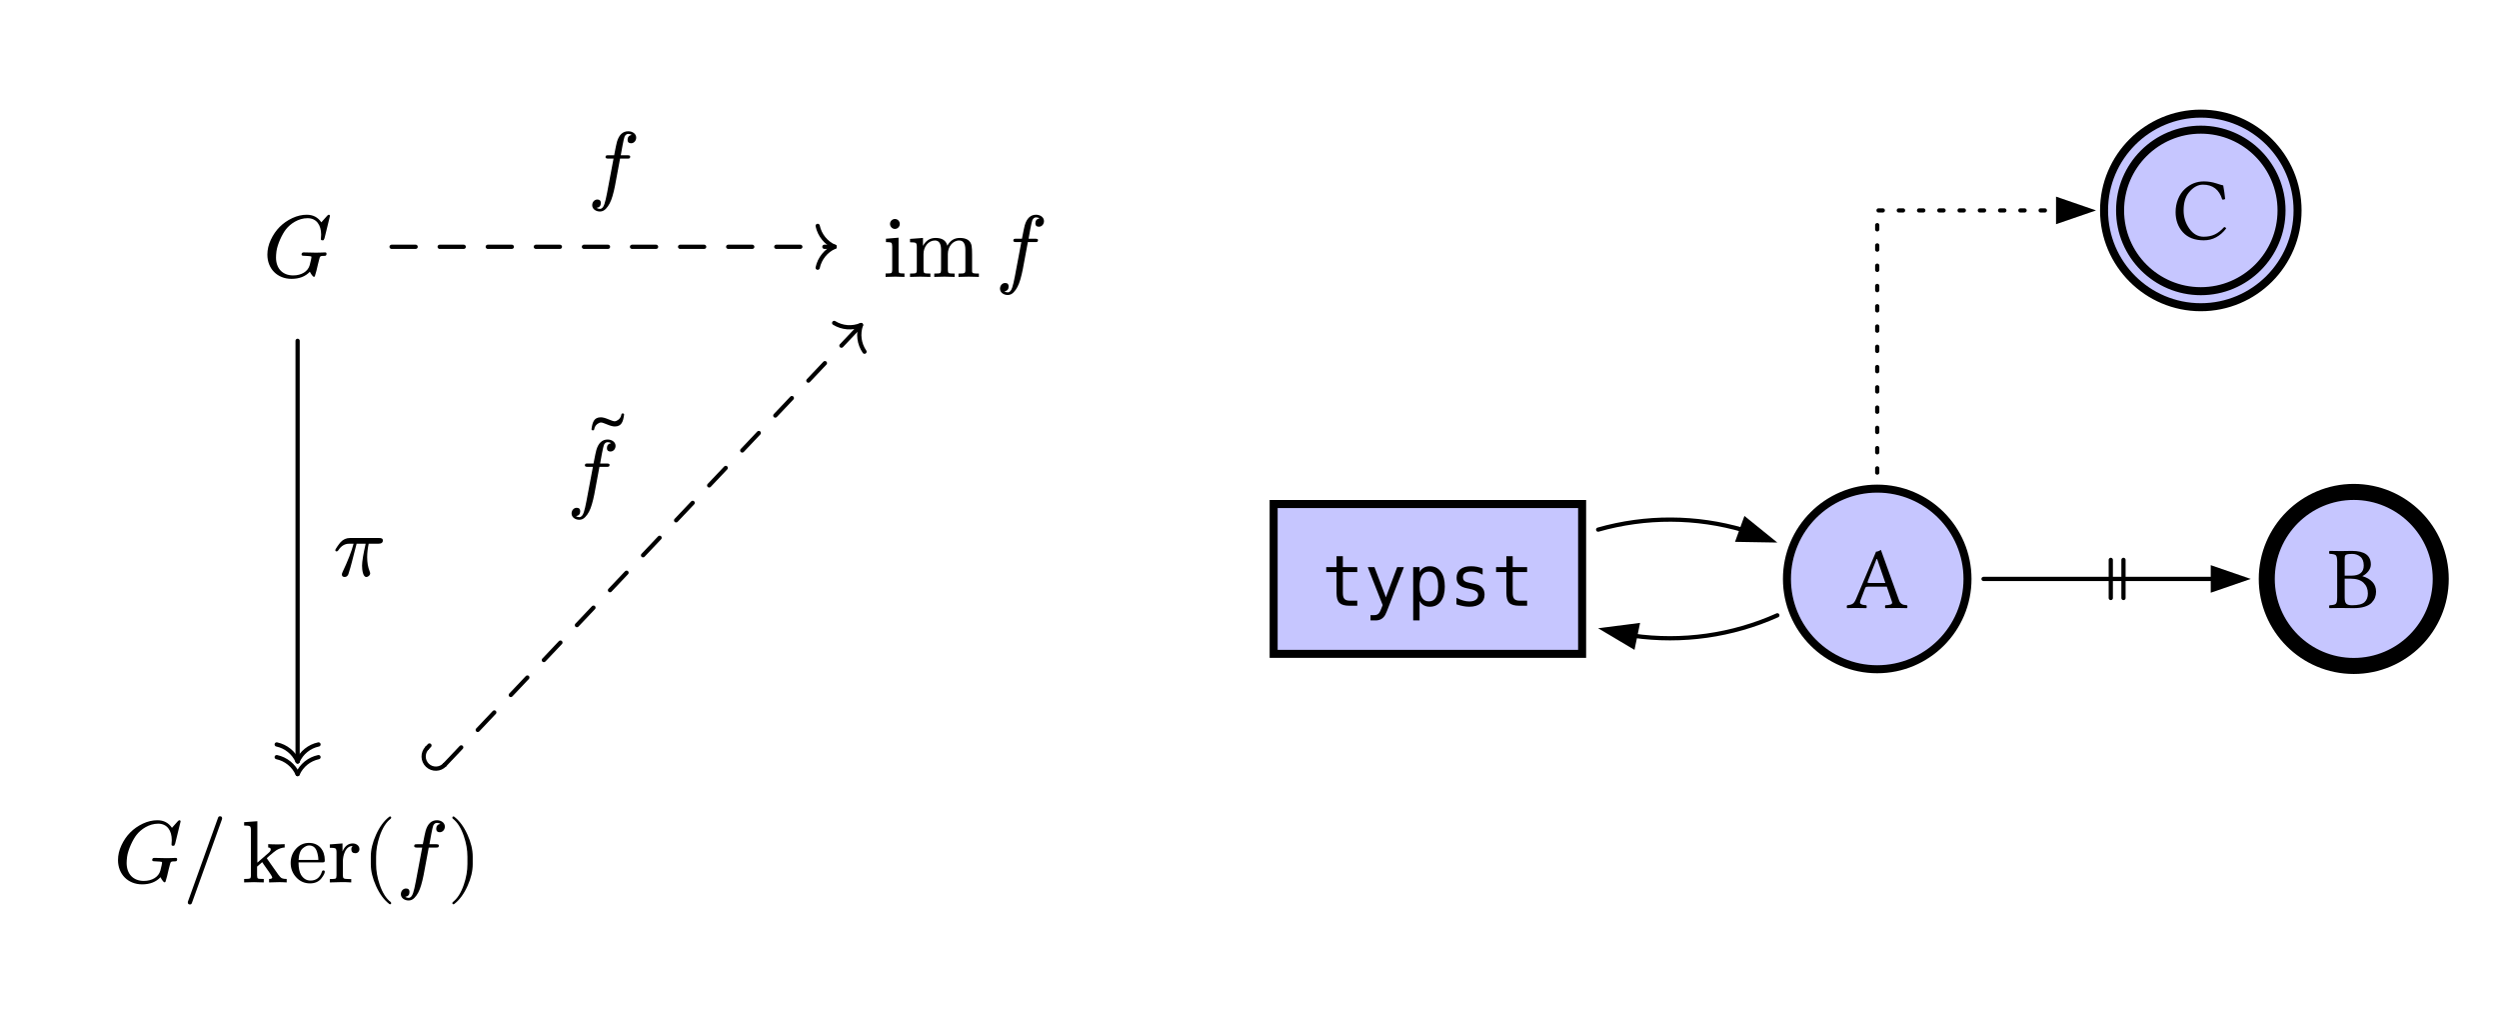
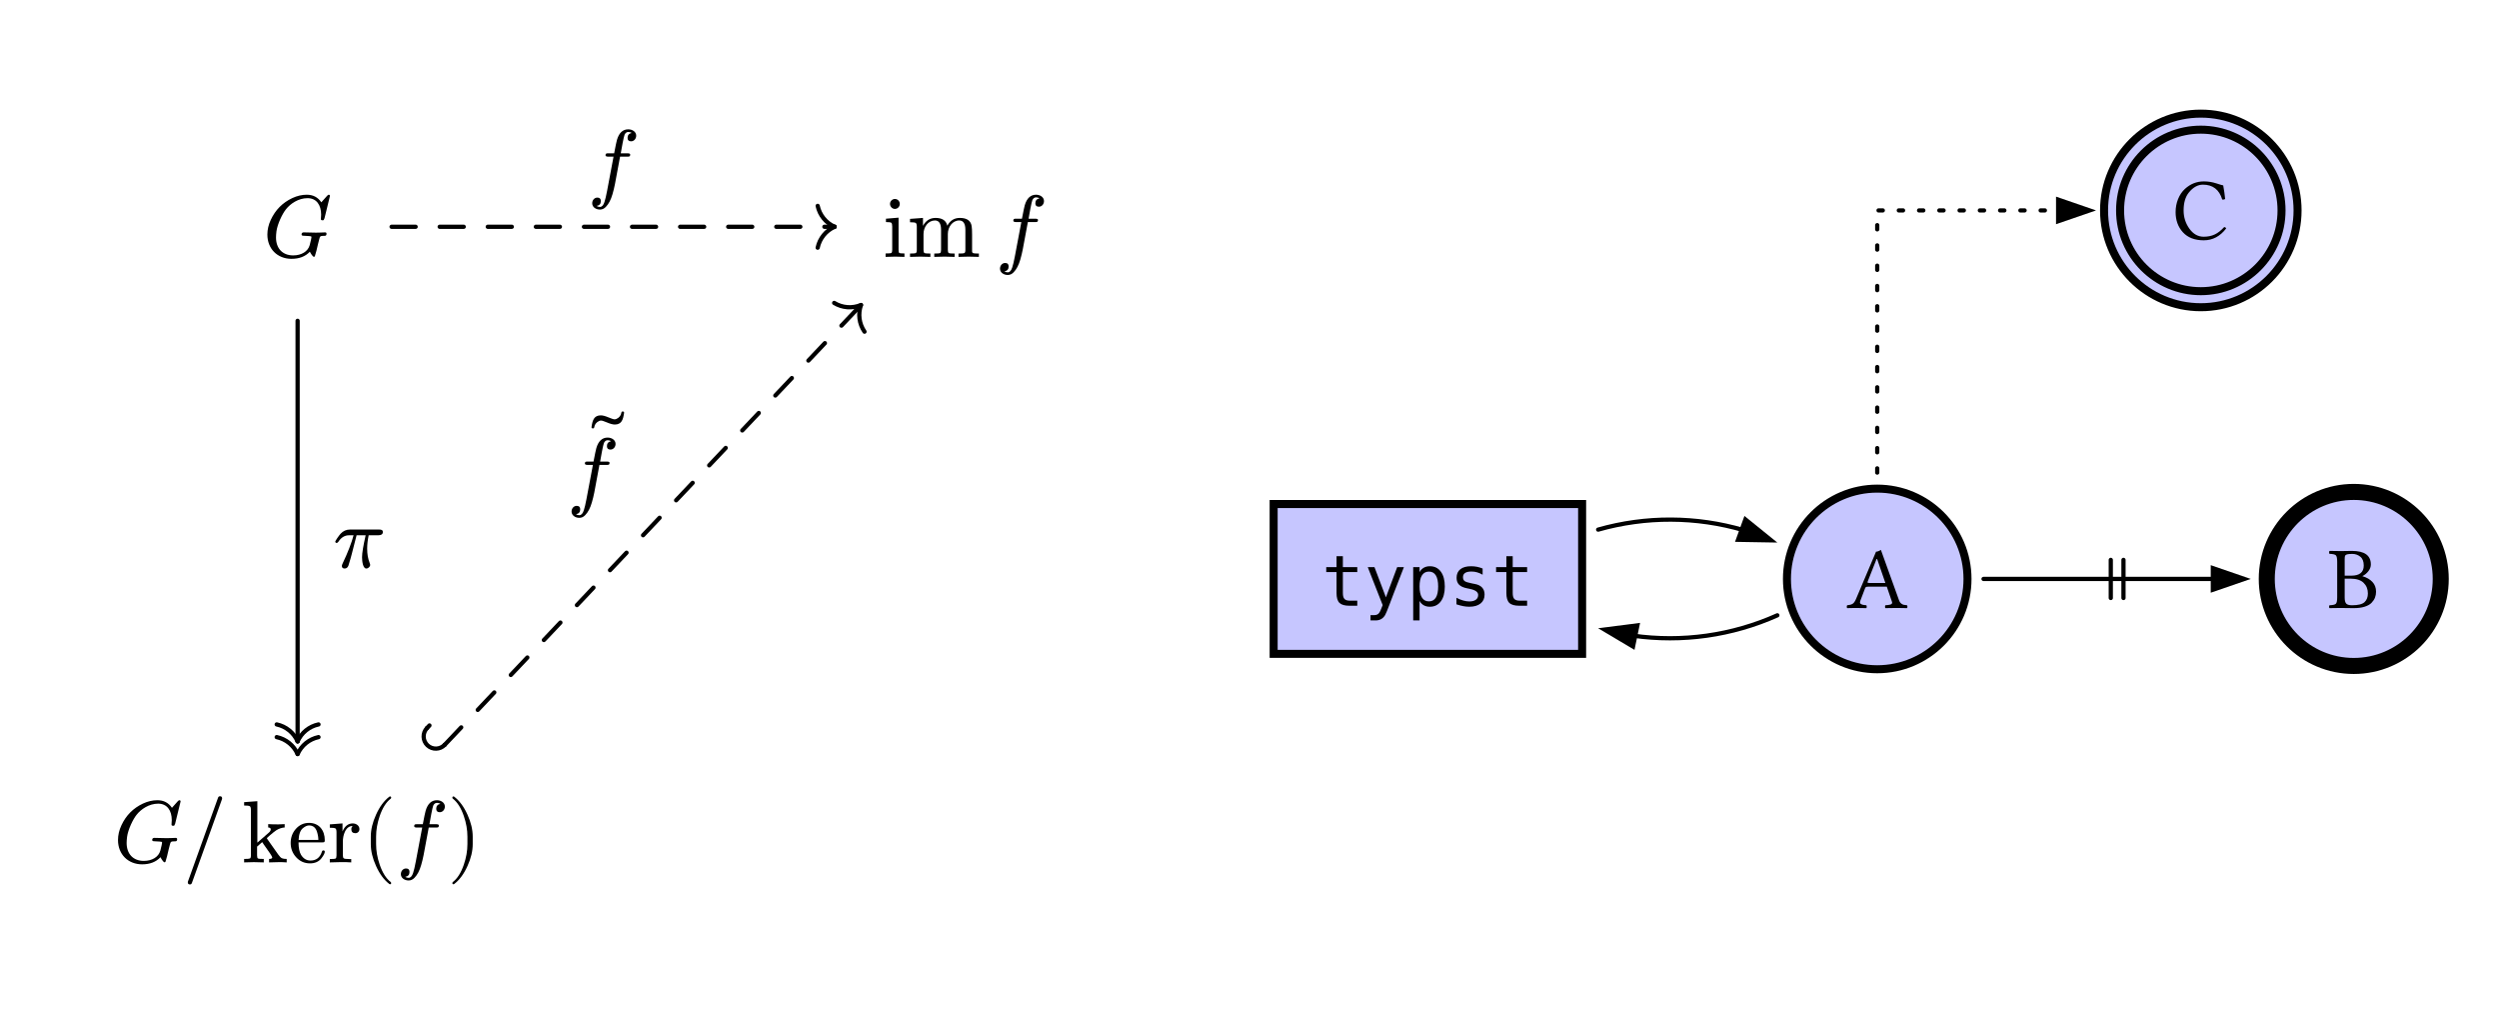
<svg xmlns="http://www.w3.org/2000/svg" xmlns:xlink="http://www.w3.org/1999/xlink" class="typst-doc" viewBox="0 0 623.623 255.118" width="623.623" height="255.118">
  <g>
    <g transform="translate(28.3465 28.3465)">
      <g class="typst-group">
        <g transform="matrix(2 0 0 2 0 0)">
          <g transform="translate(0 0)">
            <g class="typst-group">
              <g>
                <g transform="translate(0 0)">
                  <g class="typst-group">
                    <g>
                      <g transform="translate(0 0)">
                        <g class="typst-group">
                          <g>
-                             <g transform="translate(18.63767 12.8535)">
+                             <g transform="translate(18.63767 10.3565)">
                              <g class="typst-group">
                                <g>
                                  <g transform="translate(0 7.513)">
                                    <g class="typst-text" transform="scale(0.011 -0.011)">
                                      <use xlink:href="#g79D19BE13968DD9CB342F395E902C1C7" x="0" fill="#000000" />
                                    </g>
                                  </g>
                                </g>
                              </g>
                            </g>
-                             <g transform="translate(95.96404 12.8535)">
+                             <g transform="translate(95.96404 10.3565)">
                              <g class="typst-group">
                                <g>
                                  <g transform="translate(0 7.513)">
                                    <g class="typst-text" transform="scale(0.011 -0.011)">
                                      <use xlink:href="#gE05993322564CCB1653D484A10AFE731" x="0" fill="#000000" />
                                      <use xlink:href="#g95E62FF91FB9D188F1BE73E53053F529" x="278" fill="#000000" />
                                    </g>
                                  </g>
                                  <g transform="translate(14.05433 7.513)">
                                    <g class="typst-text" transform="scale(0.011 -0.011)">
                                      <use xlink:href="#gFD812EEBF38CE764F5B3B3F10E256F86" x="0" fill="#000000" />
                                    </g>
                                  </g>
                                </g>
                              </g>
                            </g>
-                             <g transform="translate(0 88.37325)">
+                             <g transform="translate(0 85.87625)">
                              <g class="typst-group">
                                <g>
                                  <g transform="translate(0 7.513)">
                                    <g class="typst-text" transform="scale(0.011 -0.011)">
                                      <use xlink:href="#g79D19BE13968DD9CB342F395E902C1C7" x="0" fill="#000000" />
                                    </g>
                                  </g>
                                  <g transform="translate(8.646 7.513)">
                                    <g class="typst-text" transform="scale(0.011 -0.011)">
                                      <use xlink:href="#g53AB29812C6E49CA0A44BF20374FC314" x="0" fill="#000000" />
                                    </g>
                                  </g>
                                  <g transform="translate(15.97933 7.513)">
                                    <g class="typst-text" transform="scale(0.011 -0.011)">
                                      <use xlink:href="#gF4B61A7629951F3DDFFF3BF00086597D" x="0" fill="#000000" />
                                      <use xlink:href="#g7ACF890FDA5EEB6DAEB97A2FD973FAE1" x="528" fill="#000000" />
                                      <use xlink:href="#gDB2269443DB038A6EB6C25A5D1C2DCC5" x="972" fill="#000000" />
                                    </g>
                                  </g>
                                  <g transform="translate(30.98333 7.513)">
                                    <g class="typst-text" transform="scale(0.011 -0.011)">
                                      <use xlink:href="#g8EC7D9EF8EB616F953CD820509C8DDD3" x="0" fill="#000000" />
                                    </g>
                                  </g>
                                  <g transform="translate(35.26233 7.513)">
                                    <g class="typst-text" transform="scale(0.011 -0.011)">
                                      <use xlink:href="#gFD812EEBF38CE764F5B3B3F10E256F86" x="0" fill="#000000" />
                                    </g>
                                  </g>
                                  <g transform="translate(41.64233 7.513)">
                                    <g class="typst-text" transform="scale(0.011 -0.011)">
                                      <use xlink:href="#g4805269A43B62E7731CF85D6826AF404" x="0" fill="#000000" />
                                    </g>
                                  </g>
                                </g>
                              </g>
                            </g>
                            <g transform="translate(0 0)">
-                               <path class="typst-shape" fill="none" stroke="#000000" stroke-width="0.528" stroke-linecap="round" stroke-linejoin="miter" stroke-miterlimit="4" stroke-dashoffset="0" stroke-dasharray="3 3" d="M 34.688 16.61 C 34.688 16.61 89.964 16.61 89.964 16.61 " />
-                             </g>
-                             <g transform="translate(0 0)">
-                               <path class="typst-shape" fill="none" stroke="#000000" stroke-width="0.528" stroke-linecap="round" stroke-linejoin="miter" stroke-miterlimit="4" d="M 89.964 16.61 C 88.883 17.091 88.098 18.061 87.852 19.218 " />
-                             </g>
-                             <g transform="translate(0 0)">
-                               <path class="typst-shape" fill="none" stroke="#000000" stroke-width="0.528" stroke-linecap="round" stroke-linejoin="miter" stroke-miterlimit="4" d="M 89.964 16.61 C 88.883 16.129 88.098 15.159 87.852 14.002 " />
-                             </g>
-                             <g transform="translate(56.9359 0.00000000000001776357)">
+                               <path class="typst-shape" fill="none" stroke="#000000" stroke-width="0.528" stroke-linecap="round" stroke-linejoin="miter" stroke-miterlimit="4" stroke-dashoffset="0" stroke-dasharray="3 3" d="M 34.688 14.113 C 34.688 14.113 89.964 14.113 89.964 14.113 " />
+                             </g>
+                             <g transform="translate(0 0)">
+                               <path class="typst-shape" fill="none" stroke="#000000" stroke-width="0.528" stroke-linecap="round" stroke-linejoin="miter" stroke-miterlimit="4" d="M 89.964 14.113 C 88.883 14.594 88.098 15.564 87.852 16.721 " />
+                             </g>
+                             <g transform="translate(0 0)">
+                               <path class="typst-shape" fill="none" stroke="#000000" stroke-width="0.528" stroke-linecap="round" stroke-linejoin="miter" stroke-miterlimit="4" d="M 89.964 14.113 C 88.883 13.632 88.098 12.662 87.852 11.505 " />
+                             </g>
+                             <g transform="translate(56.9359 0.000000000000005329071)">
                              <g class="typst-group">
                                <g>
                                  <g transform="translate(0 0)">
                                    <g class="typst-group">
                                      <g>
-                                         <g transform="translate(2.2 9.955)">
+                                         <g transform="translate(2.2 9.713)">
                                          <g class="typst-text" transform="scale(0.011 -0.011)">
                                            <use xlink:href="#gFD812EEBF38CE764F5B3B3F10E256F86" x="0" fill="#000000" />
                                          </g>
                                        </g>
                                      </g>
                                    </g>
                                  </g>
                                </g>
                              </g>
                            </g>
                            <g transform="translate(0 0)">
-                               <path class="typst-shape" fill="none" stroke="#000000" stroke-width="0.528" stroke-linecap="round" stroke-linejoin="miter" stroke-miterlimit="4" stroke-dashoffset="0" stroke-dasharray="3 3" d="M 41.312 81.223 C 41.312 81.223 93.255 26.366 93.255 26.366 " />
-                             </g>
-                             <g transform="translate(0 0)">
-                               <path class="typst-shape" fill="none" stroke="#000000" stroke-width="0.528" stroke-linecap="round" stroke-linejoin="miter" stroke-miterlimit="4" d="M 41.312 81.223 C 40.734 81.833 39.772 81.859 39.162 81.282 C 39.162 81.282 39.162 81.282 39.162 81.282 C 38.552 80.704 38.526 79.742 39.103 79.132 " />
-                             </g>
-                             <g transform="translate(0 0)">
-                               <path class="typst-shape" fill="none" stroke="#000000" stroke-width="0.528" stroke-linecap="round" stroke-linejoin="miter" stroke-miterlimit="4" d="M 39.103 79.132 C 39.103 79.132 39.412 78.806 39.412 78.806 " />
-                             </g>
-                             <g transform="translate(0 0)">
-                               <path class="typst-shape" fill="none" stroke="#000000" stroke-width="0.528" stroke-linecap="round" stroke-linejoin="miter" stroke-miterlimit="4" d="M 93.255 26.366 C 92.861 27.482 93.025 28.719 93.696 29.693 " />
-                             </g>
-                             <g transform="translate(0 0)">
-                               <path class="typst-shape" fill="none" stroke="#000000" stroke-width="0.528" stroke-linecap="round" stroke-linejoin="miter" stroke-miterlimit="4" d="M 93.255 26.366 C 92.162 26.82 90.918 26.724 89.909 26.107 " />
-                             </g>
-                             <g transform="translate(54.36112 35.20224)">
+                               <path class="typst-shape" fill="none" stroke="#000000" stroke-width="0.528" stroke-linecap="round" stroke-linejoin="miter" stroke-miterlimit="4" stroke-dashoffset="0" stroke-dasharray="3 3" d="M 41.312 78.726 C 41.312 78.726 93.255 23.869 93.255 23.869 " />
+                             </g>
+                             <g transform="translate(0 0)">
+                               <path class="typst-shape" fill="none" stroke="#000000" stroke-width="0.528" stroke-linecap="round" stroke-linejoin="miter" stroke-miterlimit="4" d="M 41.312 78.726 C 40.734 79.336 39.772 79.362 39.162 78.785 C 39.162 78.785 39.162 78.785 39.162 78.785 C 38.552 78.207 38.526 77.245 39.103 76.635 " />
+                             </g>
+                             <g transform="translate(0 0)">
+                               <path class="typst-shape" fill="none" stroke="#000000" stroke-width="0.528" stroke-linecap="round" stroke-linejoin="miter" stroke-miterlimit="4" d="M 39.103 76.635 C 39.103 76.635 39.412 76.309 39.412 76.309 " />
+                             </g>
+                             <g transform="translate(0 0)">
+                               <path class="typst-shape" fill="none" stroke="#000000" stroke-width="0.528" stroke-linecap="round" stroke-linejoin="miter" stroke-miterlimit="4" d="M 93.255 23.869 C 92.861 24.985 93.025 26.222 93.696 27.196 " />
+                             </g>
+                             <g transform="translate(0 0)">
+                               <path class="typst-shape" fill="none" stroke="#000000" stroke-width="0.528" stroke-linecap="round" stroke-linejoin="miter" stroke-miterlimit="4" d="M 93.255 23.869 C 92.162 24.323 90.918 24.227 89.909 23.61 " />
+                             </g>
+                             <g transform="translate(54.36112 38.44724)">
                              <g class="typst-group">
                                <g>
                                  <g transform="translate(0 0)">
                                    <g class="typst-group">
                                      <g>
-                                         <g transform="translate(10.208 10.395)">
+                                         <g transform="translate(10.208 6.908)">
                                          <g class="typst-text" transform="scale(0.011 -0.011)">
                                            <use xlink:href="#gC084C8E355BEDDB1A8BF98BDEFD66A3E" x="0" fill="#000000" />
                                          </g>
                                        </g>
-                                         <g transform="translate(2.2 13.2)">
+                                         <g transform="translate(2.2 9.713)">
                                          <g class="typst-text" transform="scale(0.011 -0.011)">
                                            <use xlink:href="#gFD812EEBF38CE764F5B3B3F10E256F86" x="0" fill="#000000" />
                                          </g>
                                        </g>
                                      </g>
                                    </g>
                                  </g>
                                </g>
                              </g>
                            </g>
                            <g transform="translate(0 0)">
-                               <path class="typst-shape" fill="none" stroke="#000000" stroke-width="0.528" stroke-linecap="round" stroke-linejoin="miter" stroke-miterlimit="4" d="M 22.961 28.337 C 22.961 28.337 22.961 80.789 22.961 80.789 " />
-                             </g>
-                             <g transform="translate(0 0)">
-                               <path class="typst-shape" fill="none" stroke="#000000" stroke-width="0.528" stroke-linecap="round" stroke-linejoin="miter" stroke-miterlimit="4" d="M 22.961 80.789 C 22.479 79.708 21.51 78.923 20.353 78.677 " />
-                             </g>
-                             <g transform="translate(0 0)">
-                               <path class="typst-shape" fill="none" stroke="#000000" stroke-width="0.528" stroke-linecap="round" stroke-linejoin="miter" stroke-miterlimit="4" d="M 22.961 80.789 C 23.442 79.708 24.411 78.923 25.569 78.677 " />
-                             </g>
-                             <g transform="translate(0 0)">
-                               <path class="typst-shape" fill="none" stroke="#000000" stroke-width="0.528" stroke-linecap="round" stroke-linejoin="miter" stroke-miterlimit="4" d="M 22.961 82.373 C 22.479 81.292 21.51 80.507 20.353 80.261 " />
-                             </g>
-                             <g transform="translate(0 0)">
-                               <path class="typst-shape" fill="none" stroke="#000000" stroke-width="0.528" stroke-linecap="round" stroke-linejoin="miter" stroke-miterlimit="4" d="M 22.961 82.373 C 23.442 81.292 24.411 80.507 25.569 80.261 " />
-                             </g>
-                             <g transform="translate(25.16067 50.72967)">
+                               <path class="typst-shape" fill="none" stroke="#000000" stroke-width="0.528" stroke-linecap="round" stroke-linejoin="miter" stroke-miterlimit="4" d="M 22.961 25.84 C 22.961 25.84 22.961 78.292 22.961 78.292 " />
+                             </g>
+                             <g transform="translate(0 0)">
+                               <path class="typst-shape" fill="none" stroke="#000000" stroke-width="0.528" stroke-linecap="round" stroke-linejoin="miter" stroke-miterlimit="4" d="M 22.961 78.292 C 22.479 77.211 21.51 76.426 20.353 76.18 " />
+                             </g>
+                             <g transform="translate(0 0)">
+                               <path class="typst-shape" fill="none" stroke="#000000" stroke-width="0.528" stroke-linecap="round" stroke-linejoin="miter" stroke-miterlimit="4" d="M 22.961 78.292 C 23.442 77.211 24.411 76.426 25.569 76.18 " />
+                             </g>
+                             <g transform="translate(0 0)">
+                               <path class="typst-shape" fill="none" stroke="#000000" stroke-width="0.528" stroke-linecap="round" stroke-linejoin="miter" stroke-miterlimit="4" d="M 22.961 79.876 C 22.479 78.795 21.51 78.01 20.353 77.764 " />
+                             </g>
+                             <g transform="translate(0 0)">
+                               <path class="typst-shape" fill="none" stroke="#000000" stroke-width="0.528" stroke-linecap="round" stroke-linejoin="miter" stroke-miterlimit="4" d="M 22.961 79.876 C 23.442 78.795 24.411 78.01 25.569 77.764 " />
+                             </g>
+                             <g transform="translate(25.16067 46.90167)">
                              <g class="typst-group">
                                <g>
                                  <g transform="translate(0 0)">
                                    <g class="typst-group">
                                      <g>
-                                         <g transform="translate(2.2 6.941)">
+                                         <g transform="translate(2.2 9.713)">
                                          <g class="typst-text" transform="scale(0.011 -0.011)">
                                            <use xlink:href="#g5CAB5EF05294A3DCA596B9B87C13A77A" x="0" fill="#000000" />
                                          </g>
                                        </g>
                                      </g>
                                    </g>
                                  </g>
                                </g>
                              </g>
                            </g>
                          </g>
                        </g>
                      </g>
                    </g>
                  </g>
                </g>
                <g transform="translate(144.7449 0)">
                  <g class="typst-group">
                    <g>
                      <g transform="translate(0 0)">
                        <g class="typst-group">
                          <g>
                            <g transform="translate(0 0)">
                              <path class="typst-shape" fill="#aaaaffaa" stroke="#000000" stroke-width="1" stroke-linecap="butt" stroke-linejoin="miter" stroke-miterlimit="4" d="M 0 67.378 C 0 67.378 38.49 67.378 38.49 67.378 C 38.49 67.378 38.49 48.692 38.49 48.692 C 38.49 48.692 0 48.692 0 48.692 C 0 48.692 0 48.692 0 48.692 C 0 48.692 0 67.378 0 67.378 C 0 67.378 0 67.378 0 67.378 Z " />
                            </g>
                            <g transform="translate(6 54.69248)">
                              <g class="typst-group">
                                <g>
                                  <g transform="translate(0 6.685938)">
                                    <g class="typst-text" transform="scale(0.004296875 -0.004296875)">
                                      <use xlink:href="#gCCB5E1382A76E052DFA4AACA81B7BE9F" x="0" fill="#000000" />
                                      <use xlink:href="#g8837D8AAEDB250EF1523863F10F5996C" x="1233" fill="#000000" />
                                      <use xlink:href="#gEFEEE14F8F2553B8A63A64B7037160C7" x="2466" fill="#000000" />
                                      <use xlink:href="#g39083BE5DEEE3F9AB0F395A40D2BB5FA" x="3699" fill="#000000" />
                                      <use xlink:href="#gCCB5E1382A76E052DFA4AACA81B7BE9F" x="4932" fill="#000000" />
                                    </g>
                                  </g>
                                </g>
                              </g>
                            </g>
                            <g transform="translate(0 0)">
                              <path class="typst-shape" fill="#aaaaffaa" stroke="#000000" stroke-width="1" stroke-linecap="butt" stroke-linejoin="miter" stroke-miterlimit="4" d="M 75.312 46.771 C 81.527 46.771 86.576 51.82 86.576 58.035 C 86.576 58.035 86.576 58.035 86.576 58.035 C 86.576 64.251 81.527 69.299 75.312 69.299 C 75.312 69.299 75.312 69.299 75.312 69.299 C 69.096 69.299 64.048 64.251 64.048 58.035 C 64.048 58.035 64.048 58.035 64.048 58.035 C 64.048 51.82 69.096 46.771 75.312 46.771 " />
                            </g>
                            <g transform="translate(71.49023 54.41534)">
                              <g class="typst-group">
                                <g>
                                  <g transform="translate(0 7.240234)">
                                    <g class="typst-text" transform="scale(0.005371094 -0.005371094)">
                                      <use xlink:href="#g1513ED6E3E220B8A6EDCDAF85DCDBD41" x="0" fill="#000000" />
                                    </g>
                                  </g>
                                </g>
                              </g>
                            </g>
                            <g transform="translate(0 0)">
                              <path class="typst-shape" fill="#aaaaffaa" stroke="#000000" stroke-width="2" stroke-linecap="butt" stroke-linejoin="miter" stroke-miterlimit="4" d="M 134.771 47.182 C 140.76 47.182 145.625 52.046 145.625 58.035 C 145.625 58.035 145.625 58.035 145.625 58.035 C 145.625 64.024 140.76 68.889 134.771 68.889 C 134.771 68.889 134.771 68.889 134.771 68.889 C 128.782 68.889 123.917 64.024 123.917 58.035 C 123.917 58.035 123.917 58.035 123.917 58.035 C 123.917 52.046 128.782 47.182 134.771 47.182 " />
                            </g>
                            <g transform="translate(131.5377 54.41534)">
                              <g class="typst-group">
                                <g>
                                  <g transform="translate(0 7.240234)">
                                    <g class="typst-text" transform="scale(0.005371094 -0.005371094)">
                                      <use xlink:href="#g82838CF5F746004CEAB952846F4B35F3" x="0" fill="#000000" />
                                    </g>
                                  </g>
                                </g>
                              </g>
                            </g>
                            <g transform="translate(0 0)">
                              <path class="typst-shape" fill="#aaaaffaa" stroke="#000000" stroke-width="1" stroke-linecap="butt" stroke-linejoin="miter" stroke-miterlimit="4" d="M 115.686 0 C 122.348 0 127.759 5.411 127.759 12.072 C 127.759 12.072 127.759 12.072 127.759 12.072 C 127.759 18.734 122.348 24.145 115.686 24.145 C 115.686 24.145 115.686 24.145 115.686 24.145 C 109.025 24.145 103.614 18.734 103.614 12.072 C 103.614 12.072 103.614 12.072 103.614 12.072 C 103.614 5.411 109.025 0 115.686 0 " />
                            </g>
                            <g transform="translate(0 0)">
                              <path class="typst-shape" fill="none" stroke="#000000" stroke-width="1" stroke-linecap="butt" stroke-linejoin="miter" stroke-miterlimit="4" d="M 115.686 2 C 121.244 2 125.759 6.515 125.759 12.072 C 125.759 12.072 125.759 12.072 125.759 12.072 C 125.759 17.63 121.244 22.145 115.686 22.145 C 115.686 22.145 115.686 22.145 115.686 22.145 C 110.129 22.145 105.614 17.63 105.614 12.072 C 105.614 12.072 105.614 12.072 105.614 12.072 C 105.614 6.515 110.129 2 115.686 2 " />
                            </g>
                            <g transform="translate(112.1333 8.45225)">
                              <g class="typst-group">
                                <g>
                                  <g transform="translate(0 7.240234)">
                                    <g class="typst-text" transform="scale(0.005371094 -0.005371094)">
                                      <use xlink:href="#g9D4AF65AD4AFD245FAC8415359C47A51" x="0" fill="#000000" />
                                    </g>
                                  </g>
                                </g>
                              </g>
                            </g>
                            <g transform="translate(0 0)">
                              <path class="typst-shape" fill="#aaaaffaa" stroke="#000000" stroke-width="1" stroke-linecap="butt" stroke-linejoin="miter" stroke-miterlimit="4" d="M 19.245 58.035 C 19.245 58.035 19.245 58.035 19.245 58.035 C 19.245 58.035 19.245 58.035 19.245 58.035 C 19.245 58.035 19.245 58.035 19.245 58.035 C 19.245 58.035 19.245 58.035 19.245 58.035 C 19.245 58.035 19.245 58.035 19.245 58.035 C 19.245 58.035 19.245 58.035 19.245 58.035 C 19.245 58.035 19.245 58.035 19.245 58.035 " />
                            </g>
                            <g transform="translate(0 0)">
                              <path class="typst-shape" fill="#aaaaffaa" stroke="#000000" stroke-width="1" stroke-linecap="butt" stroke-linejoin="miter" stroke-miterlimit="4" d="M 75.312 58.035 C 75.312 58.035 75.312 58.035 75.312 58.035 C 75.312 58.035 75.312 58.035 75.312 58.035 C 75.312 58.035 75.312 58.035 75.312 58.035 C 75.312 58.035 75.312 58.035 75.312 58.035 C 75.312 58.035 75.312 58.035 75.312 58.035 C 75.312 58.035 75.312 58.035 75.312 58.035 C 75.312 58.035 75.312 58.035 75.312 58.035 " />
                            </g>
                            <g transform="translate(0 0)">
                              <path class="typst-shape" fill="#aaaaffaa" stroke="#000000" stroke-width="1" stroke-linecap="butt" stroke-linejoin="miter" stroke-miterlimit="4" d="M 19.245 58.035 C 19.245 58.035 19.245 58.035 19.245 58.035 C 19.245 58.035 19.245 58.035 19.245 58.035 C 19.245 58.035 19.245 58.035 19.245 58.035 C 19.245 58.035 19.245 58.035 19.245 58.035 C 19.245 58.035 19.245 58.035 19.245 58.035 C 19.245 58.035 19.245 58.035 19.245 58.035 C 19.245 58.035 19.245 58.035 19.245 58.035 " />
                            </g>
                            <g transform="translate(0 0)">
                              <path class="typst-shape" fill="#aaaaffaa" stroke="#000000" stroke-width="1" stroke-linecap="butt" stroke-linejoin="miter" stroke-miterlimit="4" d="M 75.312 58.035 C 75.312 58.035 75.312 58.035 75.312 58.035 C 75.312 58.035 75.312 58.035 75.312 58.035 C 75.312 58.035 75.312 58.035 75.312 58.035 C 75.312 58.035 75.312 58.035 75.312 58.035 C 75.312 58.035 75.312 58.035 75.312 58.035 C 75.312 58.035 75.312 58.035 75.312 58.035 C 75.312 58.035 75.312 58.035 75.312 58.035 " />
                            </g>
                            <g transform="translate(0 0)">
                              <path class="typst-shape" fill="#aaaaffaa" stroke="#000000" stroke-width="1" stroke-linecap="butt" stroke-linejoin="miter" stroke-miterlimit="4" d="M 75.312 58.035 C 75.312 58.035 75.312 58.035 75.312 58.035 C 75.312 58.035 75.312 58.035 75.312 58.035 C 75.312 58.035 75.312 58.035 75.312 58.035 C 75.312 58.035 75.312 58.035 75.312 58.035 C 75.312 58.035 75.312 58.035 75.312 58.035 C 75.312 58.035 75.312 58.035 75.312 58.035 C 75.312 58.035 75.312 58.035 75.312 58.035 " />
                            </g>
                            <g transform="translate(0 0)">
                              <path class="typst-shape" fill="#aaaaffaa" stroke="#000000" stroke-width="1" stroke-linecap="butt" stroke-linejoin="miter" stroke-miterlimit="4" d="M 115.686 12.072 C 115.686 12.072 115.686 12.072 115.686 12.072 C 115.686 12.072 115.686 12.072 115.686 12.072 C 115.686 12.072 115.686 12.072 115.686 12.072 C 115.686 12.072 115.686 12.072 115.686 12.072 C 115.686 12.072 115.686 12.072 115.686 12.072 C 115.686 12.072 115.686 12.072 115.686 12.072 C 115.686 12.072 115.686 12.072 115.686 12.072 " />
                            </g>
                            <g transform="translate(0 0)">
                              <path class="typst-shape" fill="#aaaaffaa" stroke="#000000" stroke-width="1" stroke-linecap="butt" stroke-linejoin="miter" stroke-miterlimit="4" d="M 75.312 58.035 C 75.312 58.035 75.312 58.035 75.312 58.035 C 75.312 58.035 75.312 58.035 75.312 58.035 C 75.312 58.035 75.312 58.035 75.312 58.035 C 75.312 58.035 75.312 58.035 75.312 58.035 C 75.312 58.035 75.312 58.035 75.312 58.035 C 75.312 58.035 75.312 58.035 75.312 58.035 C 75.312 58.035 75.312 58.035 75.312 58.035 " />
                            </g>
                            <g transform="translate(0 0)">
                              <path class="typst-shape" fill="#aaaaffaa" stroke="#000000" stroke-width="1" stroke-linecap="butt" stroke-linejoin="miter" stroke-miterlimit="4" d="M 134.771 58.035 C 134.771 58.035 134.771 58.035 134.771 58.035 C 134.771 58.035 134.771 58.035 134.771 58.035 C 134.771 58.035 134.771 58.035 134.771 58.035 C 134.771 58.035 134.771 58.035 134.771 58.035 C 134.771 58.035 134.771 58.035 134.771 58.035 C 134.771 58.035 134.771 58.035 134.771 58.035 C 134.771 58.035 134.771 58.035 134.771 58.035 " />
                            </g>
                            <g transform="translate(0 0)">
                              <path class="typst-shape" fill="none" stroke="#000000" stroke-width="0.528" stroke-linecap="round" stroke-linejoin="miter" stroke-miterlimit="4" d="M 40.49 51.885 C 46.433 50.195 52.733 50.22 58.662 51.957 " />
                            </g>
                            <g transform="translate(0 0)">
                              <path class="typst-shape" fill="#000000" d="M 62.848 53.499 C 62.848 53.499 57.568 53.409 57.568 53.409 C 57.568 53.409 58.743 50.178 58.743 50.178 " />
                            </g>
                            <g transform="translate(0 0)">
                              <path class="typst-shape" fill="none" stroke="#000000" stroke-width="0.528" stroke-linecap="round" stroke-linejoin="miter" stroke-miterlimit="4" d="M 44.854 65.111 C 50.971 65.978 57.209 65.098 62.848 62.572 " />
                            </g>
                            <g transform="translate(0 0)">
                              <path class="typst-shape" fill="#000000" d="M 40.486 64.185 C 40.486 64.185 45.724 63.516 45.724 63.516 C 45.724 63.516 45.025 66.882 45.025 66.882 " />
                            </g>
                            <g transform="translate(0 0)">
                              <path class="typst-shape" fill="none" stroke="#000000" stroke-width="0.528" stroke-linecap="round" stroke-linejoin="miter" stroke-miterlimit="4" stroke-dashoffset="0" stroke-dasharray="0.528 2" d="M 75.312 44.771 C 75.312 44.771 75.312 12.072 75.312 12.072 C 75.312 12.072 98.15 12.072 98.15 12.072 " />
                            </g>
                            <g transform="translate(0 0)">
                              <path class="typst-shape" fill="#000000" d="M 102.614 12.072 C 102.614 12.072 97.622 13.791 97.622 13.791 C 97.622 13.791 97.622 10.353 97.622 10.353 " />
                            </g>
                            <g transform="translate(0 0)">
                              <path class="typst-shape" fill="none" stroke="#000000" stroke-width="0.528" stroke-linecap="round" stroke-linejoin="miter" stroke-miterlimit="4" d="M 88.576 58.035 C 88.576 58.035 117.453 58.035 117.453 58.035 " />
                            </g>
                            <g transform="translate(0 0)">
                              <path class="typst-shape" fill="none" stroke="#000000" stroke-width="0.528" stroke-linecap="round" stroke-linejoin="miter" stroke-miterlimit="4" d="M 104.454 55.659 C 104.454 55.659 104.454 60.411 104.454 60.411 " />
                            </g>
                            <g transform="translate(0 0)">
                              <path class="typst-shape" fill="none" stroke="#000000" stroke-width="0.528" stroke-linecap="round" stroke-linejoin="miter" stroke-miterlimit="4" d="M 106.038 55.659 C 106.038 55.659 106.038 60.411 106.038 60.411 " />
                            </g>
                            <g transform="translate(0 0)">
                              <path class="typst-shape" fill="#000000" d="M 121.917 58.035 C 121.917 58.035 116.925 59.754 116.925 59.754 C 116.925 59.754 116.925 56.316 116.925 56.316 " />
                            </g>
                          </g>
                        </g>
                      </g>
                    </g>
                  </g>
                </g>
              </g>
            </g>
          </g>
        </g>
      </g>
    </g>
  </g>
  <defs id="glyph">
    <symbol id="g79D19BE13968DD9CB342F395E902C1C7" overflow="visible">
      <path d="M 324 -22 C 412 -22 481.333 5 532 59 C 538.191 45.733 564.198 1 578 1 C 582.667 1 586.167 3.167 588.5 7.5 C 590.833 11.833 596.667 32 606 68 L 624 144 C 630 166.667 634.333 183.667 637 195 C 647.985 238.941 648.097 237.652 702 239 C 714.667 239 721 247 721 263 C 721 273 715.667 278 705 278 C 686.466 278 620.304 273.928 601 275 L 462 278 C 446 278 438 270 438 254 C 438 245.333 444 240.667 456 240 C 513.333 237.333 543.333 235 546 233 C 548.667 231 550 227.333 550 222 C 550 214.667 543.333 185 530 133 C 510.264 61.457 435.9 17 343 17 C 220.621 17 148 97.828 148 220 C 148 239.333 149.667 262.667 153 290 C 164.298 371.912 218.11 486.677 261 540 C 310.74 603.306 402.538 666 505 666 C 608.647 666 660 587.001 660 479 C 660 470.244 657 437.766 657 429 C 657 419.667 663.333 415 676 415 C 680.667 415 684.667 415.667 688 417 C 692.667 424.333 696 431.333 698 438 L 760 691 C 760 700.333 755 705 745 705 C 741 705 735 700.667 727 692 L 662 619 C 623.333 676.333 568.333 705 497 705 C 442.333 705 387.667 692.333 333 667 C 222.333 615 141 533 89 421 C 63 365.667 50 309.667 50 253 C 50 92.529 163.5 -22 324 -22 Z " />
    </symbol>
    <symbol id="gE05993322564CCB1653D484A10AFE731" overflow="visible">
      <path d="M 194 601 C 194 631.405 169.432 657 139 657 C 108.595 657 83 631.406 83 601 C 83 571.167 108.428 544 138 544 C 168.936 544 194 569.768 194 601 Z M 143 3 L 247 0 L 247 39 C 213.667 39 194.167 41 188.5 45 C 182.833 49 180 60 180 78 L 180 445 L 37 433 L 37 395 C 70.333 395 90.5 392.333 97.5 387 C 104.5 381.667 108 367.667 108 345 L 108 79 C 108 59.667 104.5 48.167 97.5 44.5 C 90.5 40.833 69 39 33 39 L 33 0 Z " />
    </symbol>
    <symbol id="g95E62FF91FB9D188F1BE73E53053F529" overflow="visible">
      <path d="M 315 413 C 361 413 384 377.667 384 307 L 384 79 C 384 59.667 380.5 48 373.5 44 C 366.5 40 344.333 38 307 38 L 307 0 L 423 3 L 538 0 L 538 38 C 500.667 38 478.5 40 471.5 44 C 464.5 48 461 59.667 461 79 L 461 259 C 461 339.092 513.41 413 590 413 C 636.667 413 660 377.667 660 307 L 660 79 C 660 59.667 656.333 48 649 44 C 641.667 40 619.333 38 582 38 L 582 0 L 698 3 L 813 0 L 813 38 C 781 38 760.167 39.333 750.5 42 C 740.833 44.667 736 52 736 64 L 736 251 C 736 298.333 734.333 331.333 731 350 C 721 411.333 676.333 442 597 442 C 534.333 442 487 412.667 455 354 C 441 412.667 396.667 442 322 442 C 258.667 442 211 412 179 352 L 179 442 L 32 431 L 32 393 C 68 393 89.833 390.167 97.5 384.5 C 105.167 378.833 109 364.667 109 342 L 109 79 C 109 59.667 105.333 48 98 44 C 90.667 40 68.667 38 32 38 L 32 0 L 148 3 L 263 0 L 263 38 C 225.667 38 203.333 40 196 44 C 188.667 48 185 59.667 185 79 L 185 259 C 185 339.666 237.532 413 315 413 Z " />
    </symbol>
    <symbol id="gFD812EEBF38CE764F5B3B3F10E256F86" overflow="visible">
      <path d="M 552 633 C 552 676.983 509.266 705 462 705 C 400 705 357.333 665.333 334 586 C 328.667 568 318 517 302 433 L 237 433 C 214.692 433 204 432.283 204 411 C 204 400.333 214.333 395 235 395 L 295 395 L 222 8 C 211.333 -48.667 201.333 -91 192 -119 C 180 -156.333 163 -175 141 -175 C 126.333 -175 113.667 -171.333 103 -164 C 135 -158.667 151 -140 151 -108 C 151 -82 137.667 -69 111 -69 C 77.372 -69 53 -99.205 53 -133 C 53 -176.959 94.427 -205 141 -205 C 166.333 -205 188.667 -194.667 208 -174 C 240 -141.333 265 -93.667 283 -31 C 294.333 7.667 303.667 46 311 84 L 369 395 L 451 395 C 473.693 395 484 396.073 484 419 C 484 428.333 474 433 454 433 L 377 433 C 383.187 473.66 411.338 625.232 420 644 C 430 664.667 444 675 462 675 C 477.333 675 490.333 671.333 501 664 C 469.667 657.333 454 638.667 454 608 C 454 582 467.333 569 494 569 C 527.628 569 552 599.205 552 633 Z " />
    </symbol>
    <symbol id="g53AB29812C6E49CA0A44BF20374FC314" overflow="visible">
      <path d="M 444 718 C 444.667 720 445 722.667 445 726 C 445 742 437 750 421 750 C 410.333 750 403 744.667 399 734 L 57 -218 C 56.333 -220 56 -222.667 56 -226 C 56 -242 64 -250 80 -250 C 90.667 -250 98 -244.667 102 -234 Z " />
    </symbol>
    <symbol id="gF4B61A7629951F3DDFFF3BF00086597D" overflow="visible">
      <path d="M 422 3 C 442 3.667 471.667 2.667 511 0 L 511 39 C 487 39 469 41.667 457 47 C 445 52.333 431 66.333 415 89 L 290 266 C 286.667 275.333 285 278.333 285 275 C 285 275.667 295.333 285 316 303 C 351.333 333.667 377.333 354.333 394 365 C 424.667 383.667 456 394 488 396 L 488 434 C 466.667 432 442.667 431 416 431 C 370 431 331.667 432 301 434 L 301 396 C 320.333 394.667 330 387.667 330 375 C 330 363 323.333 351 310 339 L 178 224 L 178 694 L 28 683 L 28 645 C 64 645 85.833 642.167 93.5 636.5 C 101.167 630.833 105 616.333 105 593 L 105 79 C 105 59.667 101.333 48.167 94 44.5 C 86.667 40.833 64.667 39 28 39 L 28 0 L 139 3 L 251 0 L 251 39 C 214.333 39 192.5 40.833 185.5 44.5 C 178.5 48.167 175 59.667 175 79 L 175 179 L 233 230 L 249 206 C 314.333 116 347 66.333 347 57 C 347 45 335 39 311 39 L 311 0 Z " />
    </symbol>
    <symbol id="g7ACF890FDA5EEB6DAEB97A2FD973FAE1" overflow="visible">
      <path d="M 415 251 C 415 365.942 348.45 448 236 448 C 176 448 125.667 424.667 85 378 C 47 334 28 281.333 28 220 C 28 157.333 49 103.167 91 57.5 C 133 11.833 185 -11 247 -11 C 304.333 -11 348 8.667 378 48 C 402.667 80.667 415 105 415 121 C 415 131 409.333 136 398 136 C 390 136 384.667 130.667 382 120 C 360 54 317 21 253 21 C 208.333 21 172.667 42.333 146 85 C 127.333 115.667 117.667 163 117 227 L 387 227 C 409.301 227 415 229.021 415 251 Z M 326 349 C 336.667 315.667 342 284.333 342 255 L 118 255 C 121.333 321 138 365.667 168 389 C 192.667 409 215.333 419 236 419 C 280.667 419 310.667 395.667 326 349 Z " />
    </symbol>
    <symbol id="gDB2269443DB038A6EB6C25A5D1C2DCC5" overflow="visible">
      <path d="M 364 378 C 364 416.99 327.002 442 288 442 C 236.667 442 198 411.667 172 351 L 172 442 L 28 431 L 28 393 C 63.333 393 84.833 390.167 92.5 384.5 C 100.167 378.833 104 364.667 104 342 L 104 79 C 104 59.667 100.5 48 93.5 44 C 86.5 40 64.667 38 28 38 L 28 0 L 143 3 C 185 4.333 227.667 3.333 271 0 L 271 38 L 247 38 C 213.667 38 193.5 40.667 186.5 46 C 179.5 51.333 176 63 176 81 L 176 232 C 176 275.333 183.667 313.667 199 347 C 219 390.333 248.333 412.333 287 413 C 277 403 272 391 272 377 C 272 346.333 287.333 331 318 331 C 344.51 331 364 351.516 364 378 Z " />
    </symbol>
    <symbol id="g8EC7D9EF8EB616F953CD820509C8DDD3" overflow="visible">
      <path d="M 318 -248 C 327.333 -248 332 -243.333 332 -234 C 332 -230.667 330.333 -227 327 -223 C 275 -183 233.333 -117.333 202 -26 C 174.667 53.333 161 131.333 161 208 L 161 292 C 161 368.667 174.667 446.667 202 526 C 233.333 617.333 275 683 327 723 C 330.333 726.333 332 730 332 734 C 332 743.333 327.333 748 318 748 C 316.667 748 314.333 747 311 745 C 251 699 200.667 630.667 160 540 C 120.667 453.333 101 370.667 101 292 L 101 208 C 101 129.333 120.667 46.667 160 -40 C 200.667 -130.667 251 -199 311 -245 C 314.333 -247 316.667 -248 318 -248 Z " />
    </symbol>
    <symbol id="g4805269A43B62E7731CF85D6826AF404" overflow="visible">
      <path d="M 78 -245 C 138 -199 188.333 -130.667 229 -40 C 268.333 46.667 288 129.333 288 208 L 288 292 C 288 370.667 268.333 453.333 229 540 C 188.333 630.667 138 699 78 745 C 74.667 747 72.333 748 71 748 C 61.667 748 57 743.333 57 734 C 57 730 58.667 726.333 62 723 C 114 683 155.667 617.333 187 526 C 214.333 446.667 228 368.667 228 292 L 228 208 C 228 131.333 214.333 53.333 187 -26 C 155.667 -117.333 114 -183 62 -223 C 58.667 -227 57 -230.667 57 -234 C 57 -243.333 61.667 -248 71 -248 C 72.333 -248 74.667 -247 78 -245 Z " />
    </symbol>
    <symbol id="gC084C8E355BEDDB1A8BF98BDEFD66A3E" overflow="visible">
      <path d="M -80 727 C -79.333 728.333 -79 729.667 -79 731 C -79 741 -84.333 746 -95 746 C -103.667 746 -108.667 741.667 -110 733 C -114.667 701 -133 677.333 -165 662 C -172.333 658.667 -180 657 -188 657 C -198.667 657 -221.833 664.5 -257.5 679.5 C -293.167 694.5 -321.667 702 -343 702 C -419.847 702 -437.608 647.226 -448 573 C -448.667 571.667 -449 570.333 -449 569 C -449 559 -443.667 554 -433 554 C -424.333 554 -419.333 558.333 -418 567 C -413.333 599 -395 622.667 -363 638 C -355.667 641.333 -348 643 -340 643 C -329.333 643 -306.167 635.5 -270.5 620.5 C -234.833 605.5 -206.333 598 -185 598 C -108.153 598 -90.392 652.774 -80 727 Z " />
    </symbol>
    <symbol id="g5CAB5EF05294A3DCA596B9B87C13A77A" overflow="visible">
      <path d="M 524 431 L 194 431 C 152.667 431 117.333 415.333 88 384 C 73.828 368.816 27 305.197 27 292 C 30.737 284.525 30.527 279 43 279 C 49.667 279 56 283.333 62 292 C 94 341.333 134.667 366 184 366 L 235 366 C 211.667 278.667 170 171.667 110 45 C 104.667 33 102 24.333 102 19 C 102 -1 112.667 -11 134 -11 C 153.333 -11 167.333 -0.333 176 21 C 194 78.333 206.667 122 214 152 L 269 366 L 372 366 C 344.667 247.333 331 164.333 331 117 C 331 68.42 341.716 -11 379 -11 C 400.02 -11 423 8.901 423 30 C 423 35.333 421 43 417 53 C 398.333 99.667 389 153.333 389 214 C 389 261.333 394.667 312 406 366 L 515 366 C 549.667 366 567 378.333 567 403 C 567 425.942 549.288 431 524 431 Z " />
    </symbol>
    <symbol id="gCCB5E1382A76E052DFA4AACA81B7BE9F" overflow="visible">
      <path d="M 614 1438 L 614 1120 L 1032 1120 L 1032 977 L 614 977 L 614 369 Q 614 245 661 196 Q 708 147 825 147 L 1032 147 L 1032 0 L 807 0 Q 600 0 515 83 Q 430 166 430 369 L 430 977 L 131 977 L 131 1120 L 430 1120 L 430 1438 L 614 1438 Z " />
    </symbol>
    <symbol id="g8837D8AAEDB250EF1523863F10F5996C" overflow="visible">
      <path d="M 858 360 Q 812 243 741 52 Q 642 -212 608 -270 Q 562 -348 493 -387 Q 424 -426 332 -426 L 184 -426 L 184 -272 L 293 -272 Q 374 -272 420 -225 Q 466 -178 537 18 L 104 1120 L 299 1120 L 631 244 L 958 1120 L 1153 1120 L 858 360 Z " />
    </symbol>
    <symbol id="gEFEEE14F8F2553B8A63A64B7037160C7" overflow="visible">
      <path d="M 375 141 L 375 -426 L 190 -426 L 190 1120 L 375 1120 L 375 977 Q 421 1060 497.5 1103.5 Q 574 1147 674 1147 Q 877 1147 992.5 990 Q 1108 833 1108 555 Q 1108 282 992 126.5 Q 876 -29 674 -29 Q 572 -29 495.5 14.5 Q 419 58 375 141 Z M 915 559 Q 915 773 847.5 882 Q 780 991 647 991 Q 513 991 444 881.5 Q 375 772 375 559 Q 375 347 444 237 Q 513 127 647 127 Q 780 127 847.5 236 Q 915 345 915 559 Z " />
    </symbol>
    <symbol id="g39083BE5DEEE3F9AB0F395A40D2BB5FA" overflow="visible">
      <path d="M 973 1081 L 973 901 Q 894 947 814 970 Q 734 993 651 993 Q 526 993 464.5 952.5 Q 403 912 403 829 Q 403 754 449 717 Q 495 680 678 645 L 752 631 Q 889 605 959.5 527 Q 1030 449 1030 324 Q 1030 158 912 64.5 Q 794 -29 584 -29 Q 501 -29 410 -11.5 Q 319 6 213 41 L 213 231 Q 316 178 410 151.5 Q 504 125 588 125 Q 710 125 777 174.5 Q 844 224 844 313 Q 844 441 599 490 L 591 492 L 522 506 Q 363 537 290 610.5 Q 217 684 217 811 Q 217 972 326 1059.5 Q 435 1147 637 1147 Q 727 1147 810 1130.5 Q 893 1114 973 1081 Z " />
    </symbol>
    <symbol id="g1513ED6E3E220B8A6EDCDAF85DCDBD41" overflow="visible">
      <path d="M 539 580 L 901 580 L 709 1137 L 696 1137 L 487 607 Q 481 591 493 585.5 Q 505 580 539 580 Z M 317 162 Q 315 142 311 126.5 Q 307 111 322.5 100.5 Q 338 90 347 84 Q 356 78 381 73 Q 406 68 420 67 Q 434 66 459 63 Q 467 53 467 28.5 Q 467 4 459 -4 Q 307 0 197 0 Q 121 0 14 -4 Q 4 4 4 28.5 Q 4 53 14 63 Q 92 69 137 95 Q 182 121 219 209 L 684 1307 Q 729 1307 797 1348 L 1219 176 Q 1235 129 1266.5 104.5 Q 1298 80 1325 74 Q 1352 68 1403 63 Q 1413 53 1413 28.5 Q 1413 4 1403 -4 Q 1260 0 1169 0 Q 1052 0 901 -4 Q 893 4 893 28.5 Q 893 53 901 63 Q 919 65 929.5 65.5 Q 940 66 956.5 68 Q 973 70 982 72 Q 991 74 1003.5 76 Q 1016 78 1023 81 Q 1030 84 1038.5 89 Q 1047 94 1050 99 Q 1053 104 1056 111.5 Q 1059 119 1058 128 Q 1057 137 1053 147 L 934 494 L 502 494 Q 465 494 451.5 486.5 Q 438 479 430 459 L 317 162 Z " />
    </symbol>
    <symbol id="g82838CF5F746004CEAB952846F4B35F3" overflow="visible">
      <path d="M 391 1126 L 391 750 L 543 750 Q 834 750 834 985 Q 834 1126 754 1190.5 Q 674 1255 569 1255 Q 479 1255 443.5 1244 Q 408 1233 399.5 1211 Q 391 1189 391 1126 Z M 391 680 L 391 242 Q 391 144 425 103.5 Q 459 63 561 63 Q 776 63 853 136 Q 930 209 930 338 Q 930 488 830.5 584 Q 731 680 532 680 L 391 680 Z M 303 1321 Q 340 1321 432 1323 Q 524 1325 559 1325 Q 999 1325 999 1010 Q 999 930 943 856 Q 887 782 805 741 L 805 737 Q 948 696 1034 606 Q 1120 516 1120 377 Q 1120 305 1095.5 241.5 Q 1071 178 1016 120.5 Q 961 63 855.5 29.5 Q 750 -4 604 -4 Q 506 -4 418 -2 Q 330 0 305 0 Q 199 0 39 -4 Q 29 4 29 28.5 Q 29 53 39 63 Q 154 67 185.5 97 Q 217 127 217 250 L 217 1071 Q 217 1194 185.5 1223.5 Q 154 1253 39 1257 Q 29 1265 29 1290 Q 29 1315 39 1325 Q 199 1321 303 1321 Z " />
    </symbol>
    <symbol id="g9D4AF65AD4AFD245FAC8415359C47A51" overflow="visible">
      <path d="M 731 -20 Q 416 -20 246 166 Q 76 352 76 635 Q 76 795 133 937 Q 190 1079 293 1174 Q 483 1348 733 1348 Q 880 1348 1020.5 1302.5 Q 1161 1257 1182 1255 Q 1213 1085 1227 938 Q 1188 918 1159 928 Q 1055 1272 711 1272 Q 532 1272 384 1090 Q 262 940 262 674 Q 262 438 396 250.5 Q 530 63 729 63 Q 872 63 984 115.5 Q 1096 168 1204 287 Q 1235 287 1251 256 Q 1040 -20 731 -20 Z " />
    </symbol>
  </defs>
</svg>
